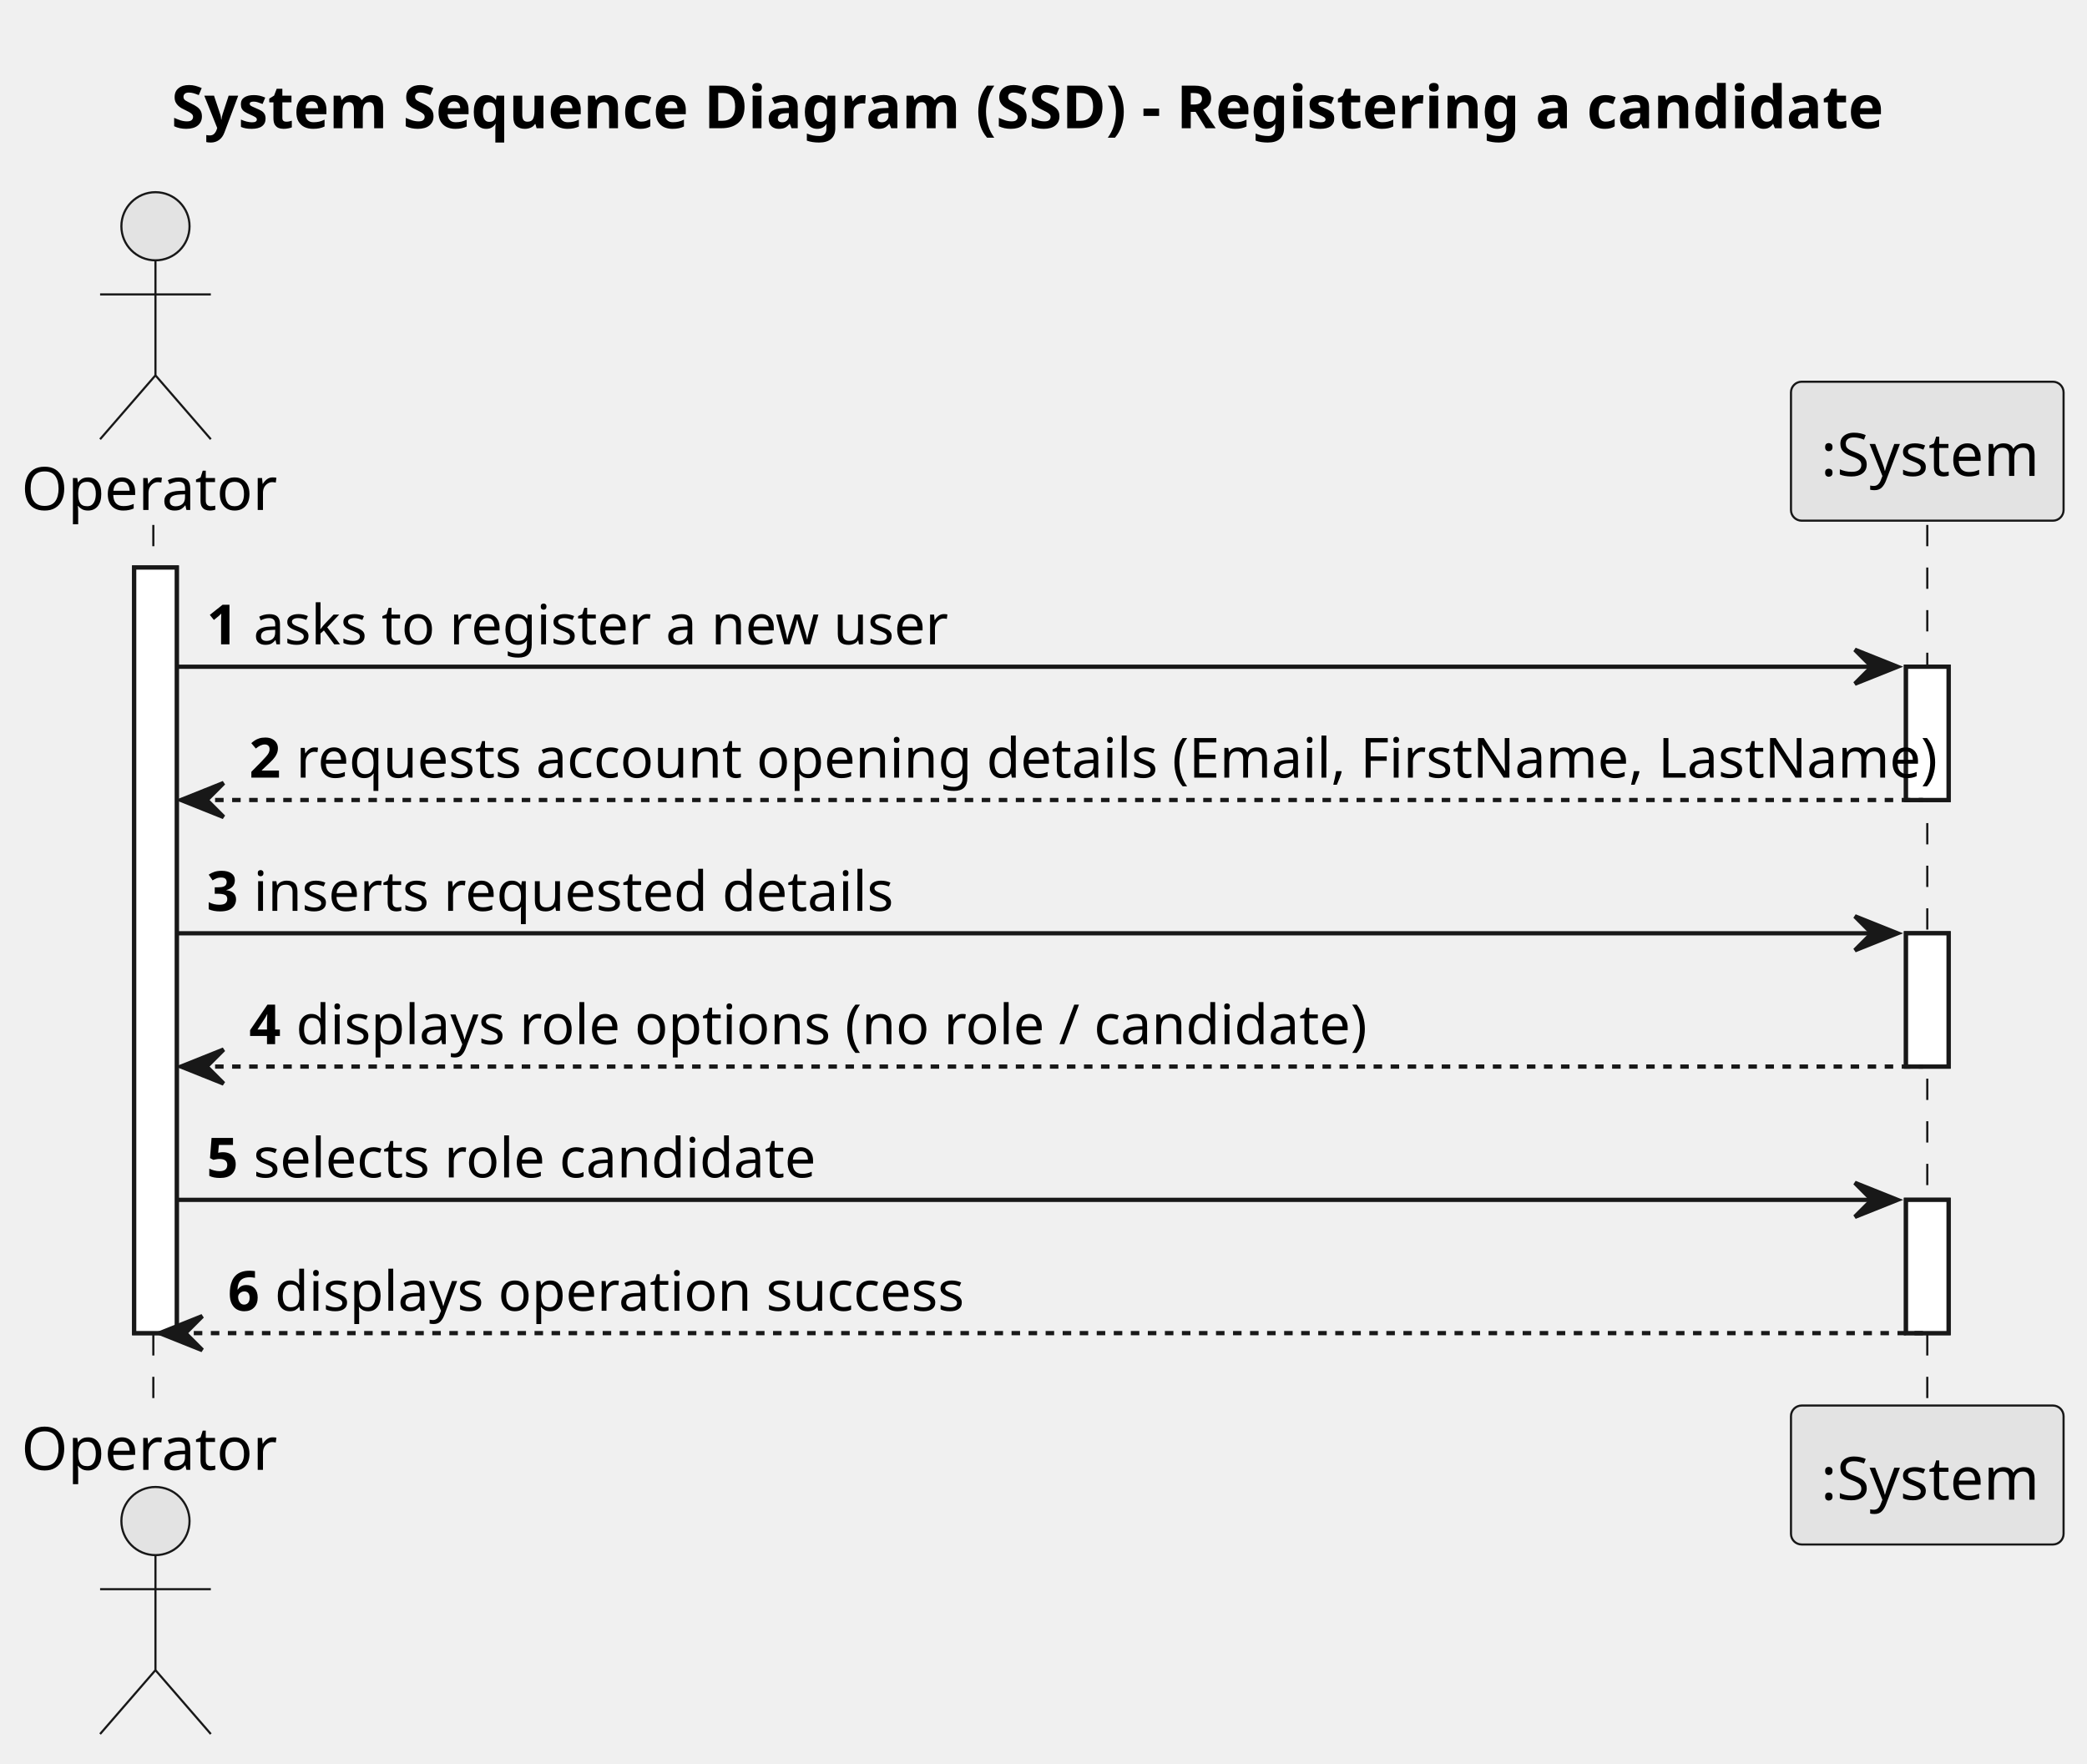
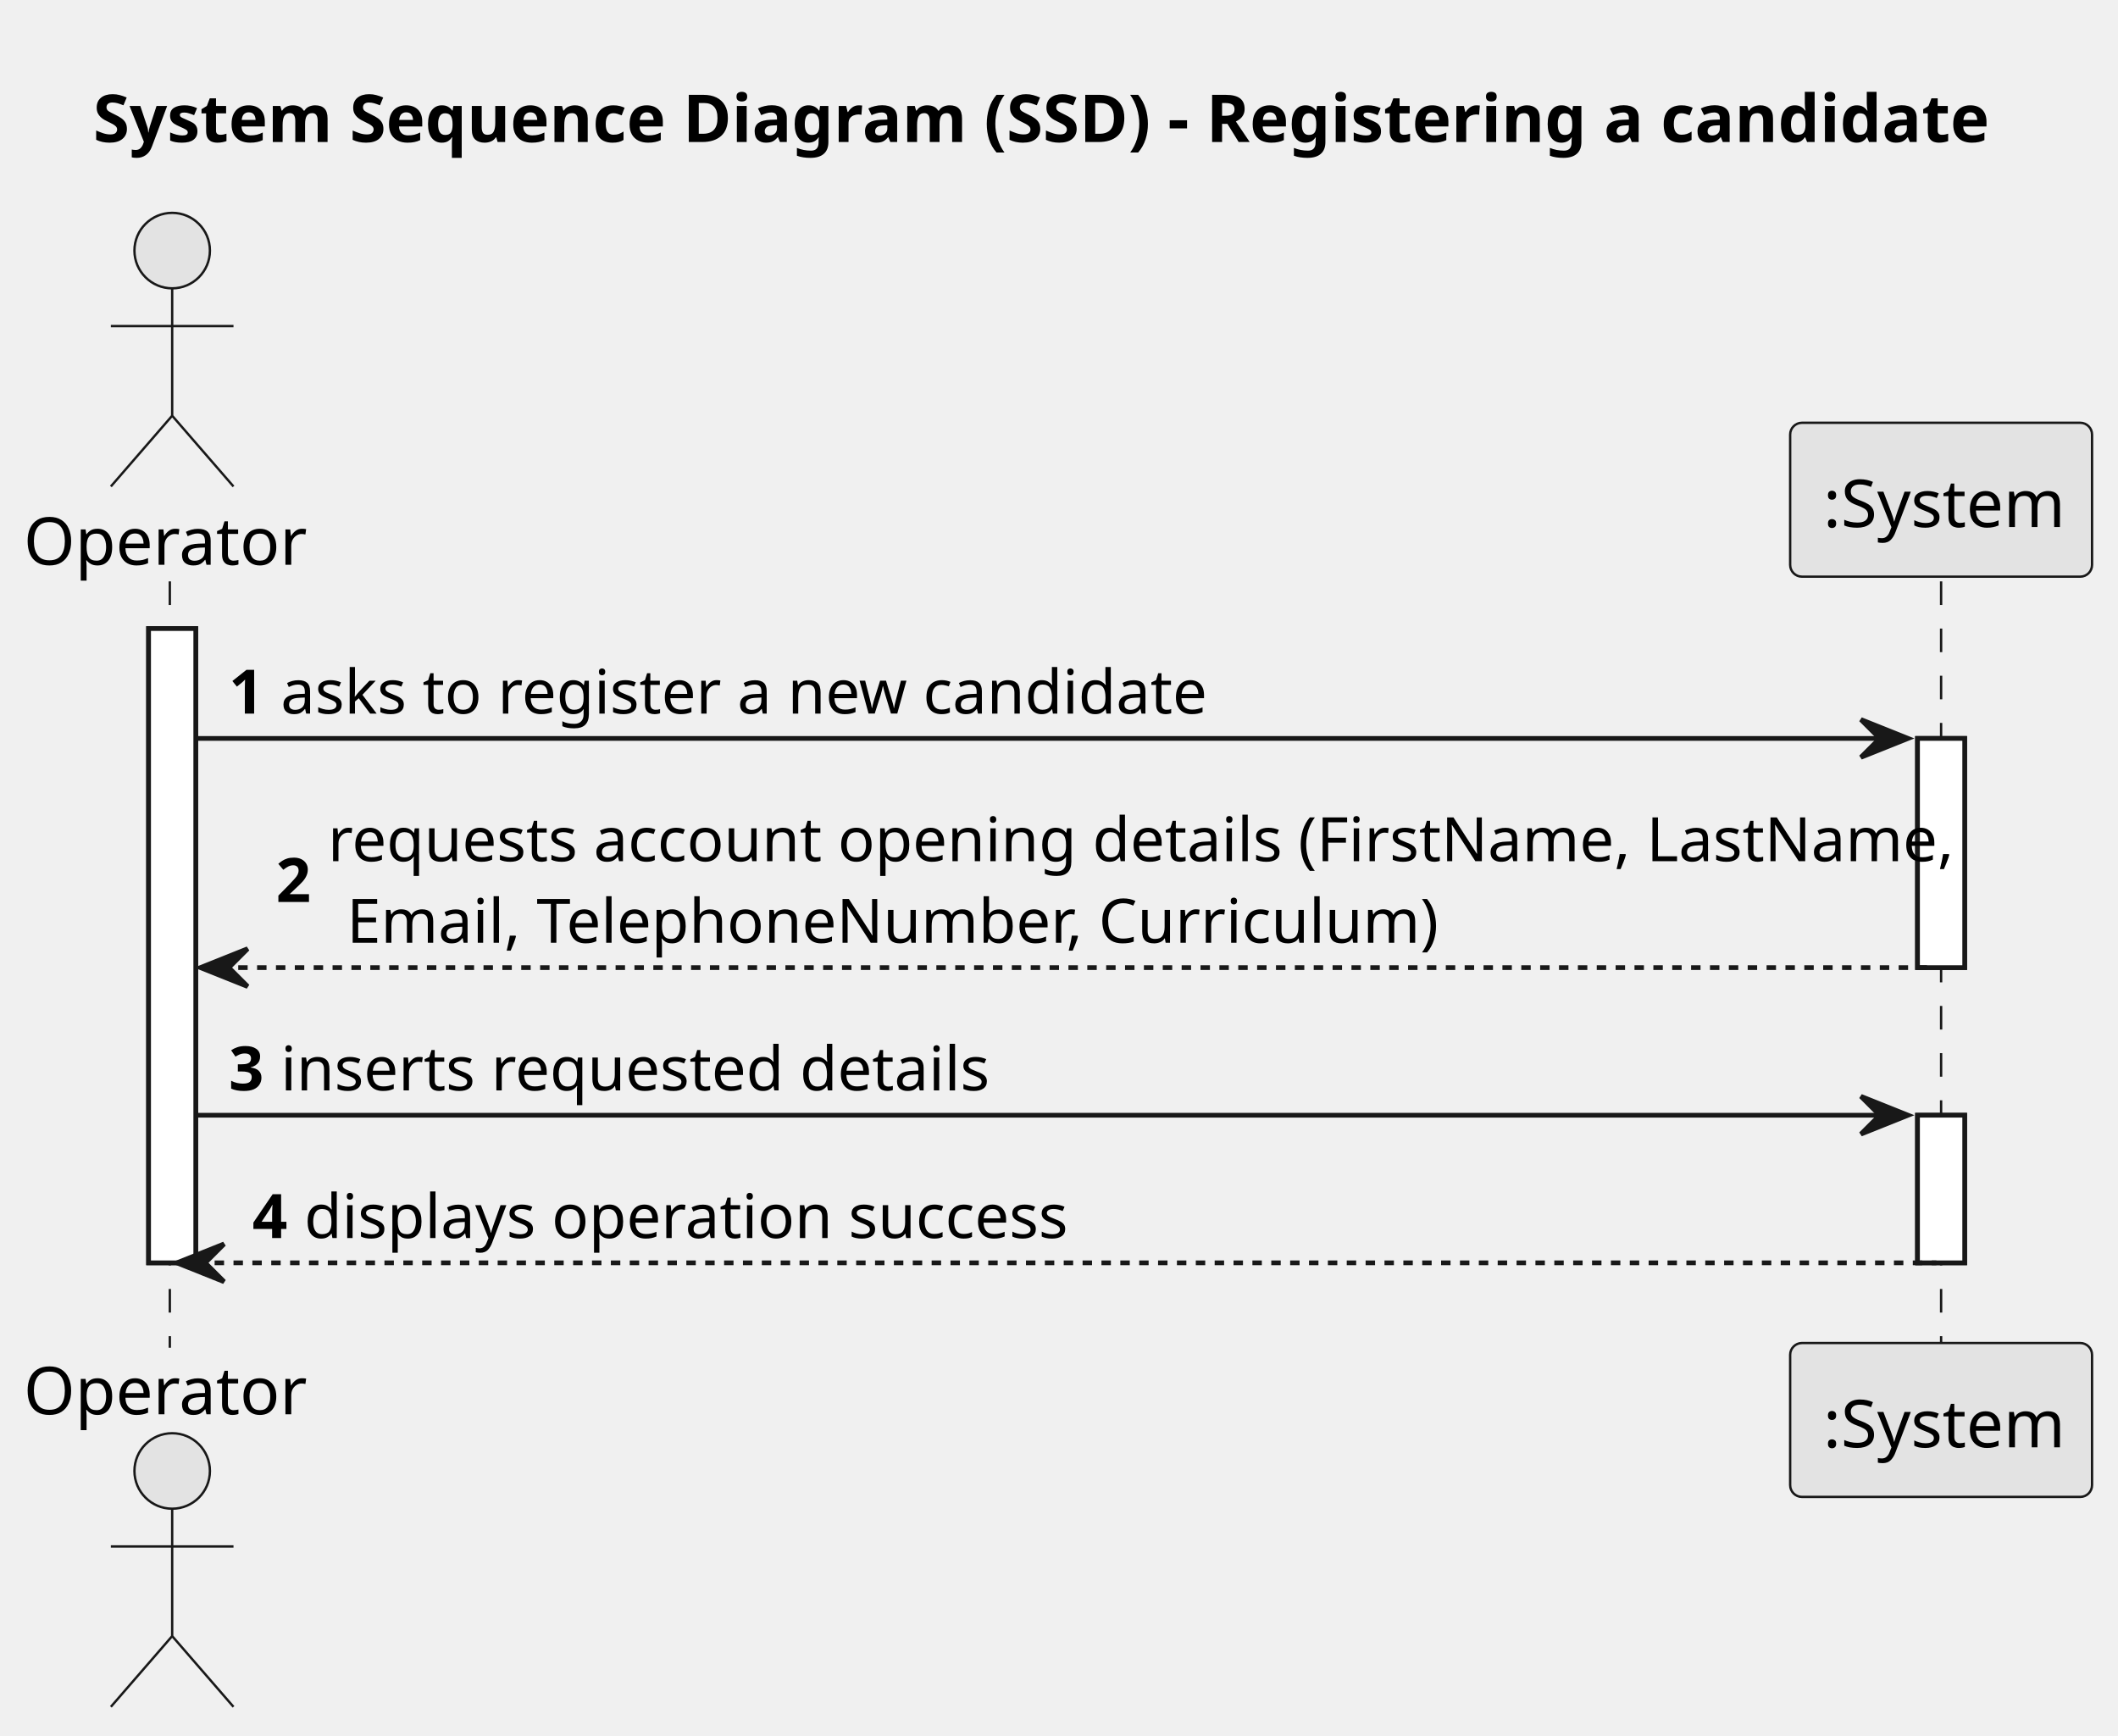
- <svg xmlns="http://www.w3.org/2000/svg" contentStyleType="text/css" height="414px" preserveAspectRatio="none" style="width:490px;height:414px;background:#FFFFFF;" version="1.1" viewBox="0 0 490 414" width="490px" zoomAndPan="magnify">
+ <svg xmlns="http://www.w3.org/2000/svg" contentStyleType="text/css" height="368px" preserveAspectRatio="none" style="width:449px;height:368px;background:#FFFFFF;" version="1.1" viewBox="0 0 449 368" width="449px" zoomAndPan="magnify">
  <defs />
  <g>
-     <text fill="#000000" font-family="sans-serif" font-size="14" font-weight="bold" lengthAdjust="spacing" textLength="408" x="40.25" y="30.107">System Sequence Diagram (SSD) - Registering a candidate</text>
-     <rect fill="#FFFFFF" height="179.746" style="stroke:#181818;stroke-width:1.0;" width="10" x="31.5" y="133.242" />
-     <rect fill="#FFFFFF" height="31.291" style="stroke:#181818;stroke-width:1.0;" width="10" x="447.5" y="156.533" />
-     <rect fill="#FFFFFF" height="31.291" style="stroke:#181818;stroke-width:1.0;" width="10" x="447.5" y="219.115" />
-     <rect fill="#FFFFFF" height="31.291" style="stroke:#181818;stroke-width:1.0;" width="10" x="447.5" y="281.697" />
-     <line style="stroke:#181818;stroke-width:0.5;stroke-dasharray:5.0,5.0;" x1="36" x2="36" y1="123.242" y2="330.988" />
-     <line style="stroke:#181818;stroke-width:0.5;stroke-dasharray:5.0,5.0;" x1="452.5" x2="452.5" y1="123.242" y2="330.988" />
+     <text fill="#000000" font-family="sans-serif" font-size="14" font-weight="bold" lengthAdjust="spacing" textLength="408" x="19.75" y="30.107">System Sequence Diagram (SSD) - Registering a candidate</text>
+     <rect fill="#FFFFFF" height="134.455" style="stroke:#181818;stroke-width:1.0;" width="10" x="31.5" y="133.242" />
+     <rect fill="#FFFFFF" height="48.582" style="stroke:#181818;stroke-width:1.0;" width="10" x="406.5" y="156.533" />
+     <rect fill="#FFFFFF" height="31.291" style="stroke:#181818;stroke-width:1.0;" width="10" x="406.5" y="236.406" />
+     <line style="stroke:#181818;stroke-width:0.5;stroke-dasharray:5.0,5.0;" x1="36" x2="36" y1="123.242" y2="285.697" />
+     <line style="stroke:#181818;stroke-width:0.5;stroke-dasharray:5.0,5.0;" x1="411.5" x2="411.5" y1="123.242" y2="285.697" />
    <text fill="#000000" font-family="sans-serif" font-size="14" lengthAdjust="spacing" textLength="57" x="5" y="119.728">Operator</text>
    <ellipse cx="36.5" cy="53.121" fill="#E3E3E3" rx="8" ry="8" style="stroke:#181818;stroke-width:0.5;" />
    <path d="M36.5,61.121 L36.5,88.121 M23.5,69.121 L49.5,69.121 M36.5,88.121 L23.5,103.121 M36.5,88.121 L49.5,103.121 " fill="none" style="stroke:#181818;stroke-width:0.5;" />
-     <text fill="#000000" font-family="sans-serif" font-size="14" lengthAdjust="spacing" textLength="57" x="5" y="345.096">Operator</text>
-     <ellipse cx="36.5" cy="357.109" fill="#E3E3E3" rx="8" ry="8" style="stroke:#181818;stroke-width:0.5;" />
-     <path d="M36.5,365.109 L36.5,392.109 M23.5,373.109 L49.5,373.109 M36.5,392.109 L23.5,407.109 M36.5,392.109 L49.5,407.109 " fill="none" style="stroke:#181818;stroke-width:0.5;" />
-     <rect fill="#E3E3E3" height="32.621" rx="2.5" ry="2.5" style="stroke:#181818;stroke-width:0.5;" width="64" x="420.5" y="89.621" />
-     <text fill="#000000" font-family="sans-serif" font-size="14" lengthAdjust="spacing" textLength="50" x="427.5" y="111.728">:System</text>
-     <rect fill="#E3E3E3" height="32.621" rx="2.5" ry="2.5" style="stroke:#181818;stroke-width:0.5;" width="64" x="420.5" y="329.988" />
-     <text fill="#000000" font-family="sans-serif" font-size="14" lengthAdjust="spacing" textLength="50" x="427.5" y="352.096">:System</text>
-     <rect fill="#FFFFFF" height="179.746" style="stroke:#181818;stroke-width:1.0;" width="10" x="31.5" y="133.242" />
-     <rect fill="#FFFFFF" height="31.291" style="stroke:#181818;stroke-width:1.0;" width="10" x="447.5" y="156.533" />
-     <rect fill="#FFFFFF" height="31.291" style="stroke:#181818;stroke-width:1.0;" width="10" x="447.5" y="219.115" />
-     <rect fill="#FFFFFF" height="31.291" style="stroke:#181818;stroke-width:1.0;" width="10" x="447.5" y="281.697" />
-     <polygon fill="#181818" points="435.5,152.533,445.5,156.533,435.5,160.533,439.5,156.533" style="stroke:#181818;stroke-width:1.0;" />
-     <line style="stroke:#181818;stroke-width:1.0;" x1="41.5" x2="441.5" y1="156.533" y2="156.533" />
+     <text fill="#000000" font-family="sans-serif" font-size="14" lengthAdjust="spacing" textLength="57" x="5" y="299.805">Operator</text>
+     <ellipse cx="36.5" cy="311.818" fill="#E3E3E3" rx="8" ry="8" style="stroke:#181818;stroke-width:0.5;" />
+     <path d="M36.5,319.818 L36.5,346.818 M23.5,327.818 L49.5,327.818 M36.5,346.818 L23.5,361.818 M36.5,346.818 L49.5,361.818 " fill="none" style="stroke:#181818;stroke-width:0.5;" />
+     <rect fill="#E3E3E3" height="32.621" rx="2.5" ry="2.5" style="stroke:#181818;stroke-width:0.5;" width="64" x="379.5" y="89.621" />
+     <text fill="#000000" font-family="sans-serif" font-size="14" lengthAdjust="spacing" textLength="50" x="386.5" y="111.728">:System</text>
+     <rect fill="#E3E3E3" height="32.621" rx="2.5" ry="2.5" style="stroke:#181818;stroke-width:0.5;" width="64" x="379.5" y="284.697" />
+     <text fill="#000000" font-family="sans-serif" font-size="14" lengthAdjust="spacing" textLength="50" x="386.5" y="306.805">:System</text>
+     <rect fill="#FFFFFF" height="134.455" style="stroke:#181818;stroke-width:1.0;" width="10" x="31.5" y="133.242" />
+     <rect fill="#FFFFFF" height="48.582" style="stroke:#181818;stroke-width:1.0;" width="10" x="406.5" y="156.533" />
+     <rect fill="#FFFFFF" height="31.291" style="stroke:#181818;stroke-width:1.0;" width="10" x="406.5" y="236.406" />
+     <polygon fill="#181818" points="394.5,152.533,404.5,156.533,394.5,160.533,398.5,156.533" style="stroke:#181818;stroke-width:1.0;" />
+     <line style="stroke:#181818;stroke-width:1.0;" x1="41.5" x2="400.5" y1="156.533" y2="156.533" />
    <text fill="#000000" font-family="sans-serif" font-size="13" font-weight="bold" lengthAdjust="spacing" textLength="7" x="48.5" y="151.27">1</text>
-     <text fill="#000000" font-family="sans-serif" font-size="13" lengthAdjust="spacing" textLength="157" x="59.5" y="151.27">asks to register a new user</text>
-     <polygon fill="#181818" points="52.5,183.824,42.5,187.824,52.5,191.824,48.5,187.824" style="stroke:#181818;stroke-width:1.0;" />
-     <line style="stroke:#181818;stroke-width:1.0;stroke-dasharray:2.0,2.0;" x1="46.5" x2="451.5" y1="187.824" y2="187.824" />
-     <text fill="#000000" font-family="sans-serif" font-size="13" font-weight="bold" lengthAdjust="spacing" textLength="7" x="58.5" y="182.561">2</text>
-     <text fill="#000000" font-family="sans-serif" font-size="13" lengthAdjust="spacing" textLength="371" x="69.5" y="182.561">requests account opening details (Email, FirstName, LastName)</text>
-     <polygon fill="#181818" points="435.5,215.115,445.5,219.115,435.5,223.115,439.5,219.115" style="stroke:#181818;stroke-width:1.0;" />
-     <line style="stroke:#181818;stroke-width:1.0;" x1="41.5" x2="441.5" y1="219.115" y2="219.115" />
-     <text fill="#000000" font-family="sans-serif" font-size="13" font-weight="bold" lengthAdjust="spacing" textLength="7" x="48.5" y="213.852">3</text>
-     <text fill="#000000" font-family="sans-serif" font-size="13" lengthAdjust="spacing" textLength="142" x="59.5" y="213.852">inserts requested details</text>
-     <polygon fill="#181818" points="52.5,246.406,42.5,250.406,52.5,254.406,48.5,250.406" style="stroke:#181818;stroke-width:1.0;" />
-     <line style="stroke:#181818;stroke-width:1.0;stroke-dasharray:2.0,2.0;" x1="46.5" x2="451.5" y1="250.406" y2="250.406" />
-     <text fill="#000000" font-family="sans-serif" font-size="13" font-weight="bold" lengthAdjust="spacing" textLength="7" x="58.5" y="245.144">4</text>
-     <text fill="#000000" font-family="sans-serif" font-size="13" lengthAdjust="spacing" textLength="238" x="69.5" y="245.144">displays role options (no role / candidate)</text>
-     <polygon fill="#181818" points="435.5,277.697,445.5,281.697,435.5,285.697,439.5,281.697" style="stroke:#181818;stroke-width:1.0;" />
-     <line style="stroke:#181818;stroke-width:1.0;" x1="41.5" x2="441.5" y1="281.697" y2="281.697" />
-     <text fill="#000000" font-family="sans-serif" font-size="13" font-weight="bold" lengthAdjust="spacing" textLength="7" x="48.5" y="276.435">5</text>
-     <text fill="#000000" font-family="sans-serif" font-size="13" lengthAdjust="spacing" textLength="127" x="59.5" y="276.435">selects role candidate</text>
-     <polygon fill="#181818" points="47.5,308.988,37.5,312.988,47.5,316.988,43.5,312.988" style="stroke:#181818;stroke-width:1.0;" />
-     <line style="stroke:#181818;stroke-width:1.0;stroke-dasharray:2.0,2.0;" x1="41.5" x2="451.5" y1="312.988" y2="312.988" />
-     <text fill="#000000" font-family="sans-serif" font-size="13" font-weight="bold" lengthAdjust="spacing" textLength="7" x="53.5" y="307.726">6</text>
-     <text fill="#000000" font-family="sans-serif" font-size="13" lengthAdjust="spacing" textLength="158" x="64.5" y="307.726">displays operation success</text>
+     <text fill="#000000" font-family="sans-serif" font-size="13" lengthAdjust="spacing" textLength="188" x="59.5" y="151.27">asks to register a new candidate</text>
+     <polygon fill="#181818" points="52.5,201.115,42.5,205.115,52.5,209.115,48.5,205.115" style="stroke:#181818;stroke-width:1.0;" />
+     <line style="stroke:#181818;stroke-width:1.0;stroke-dasharray:2.0,2.0;" x1="46.5" x2="410.5" y1="205.115" y2="205.115" />
+     <text fill="#000000" font-family="sans-serif" font-size="13" font-weight="bold" lengthAdjust="spacing" textLength="7" x="58.5" y="191.207">2</text>
+     <text fill="#000000" font-family="sans-serif" font-size="13" lengthAdjust="spacing" textLength="330" x="69.5" y="182.561">requests account opening details (FirstName, LastName,</text>
+     <text fill="#000000" font-family="sans-serif" font-size="13" lengthAdjust="spacing" textLength="219" x="73.5" y="199.852">Email, TelephoneNumber, Curriculum)</text>
+     <polygon fill="#181818" points="394.5,232.406,404.5,236.406,394.5,240.406,398.5,236.406" style="stroke:#181818;stroke-width:1.0;" />
+     <line style="stroke:#181818;stroke-width:1.0;" x1="41.5" x2="400.5" y1="236.406" y2="236.406" />
+     <text fill="#000000" font-family="sans-serif" font-size="13" font-weight="bold" lengthAdjust="spacing" textLength="7" x="48.5" y="231.144">3</text>
+     <text fill="#000000" font-family="sans-serif" font-size="13" lengthAdjust="spacing" textLength="142" x="59.5" y="231.144">inserts requested details</text>
+     <polygon fill="#181818" points="47.5,263.697,37.5,267.697,47.5,271.697,43.5,267.697" style="stroke:#181818;stroke-width:1.0;" />
+     <line style="stroke:#181818;stroke-width:1.0;stroke-dasharray:2.0,2.0;" x1="41.5" x2="410.5" y1="267.697" y2="267.697" />
+     <text fill="#000000" font-family="sans-serif" font-size="13" font-weight="bold" lengthAdjust="spacing" textLength="7" x="53.5" y="262.435">4</text>
+     <text fill="#000000" font-family="sans-serif" font-size="13" lengthAdjust="spacing" textLength="158" x="64.5" y="262.435">displays operation success</text>
  </g>
</svg>
